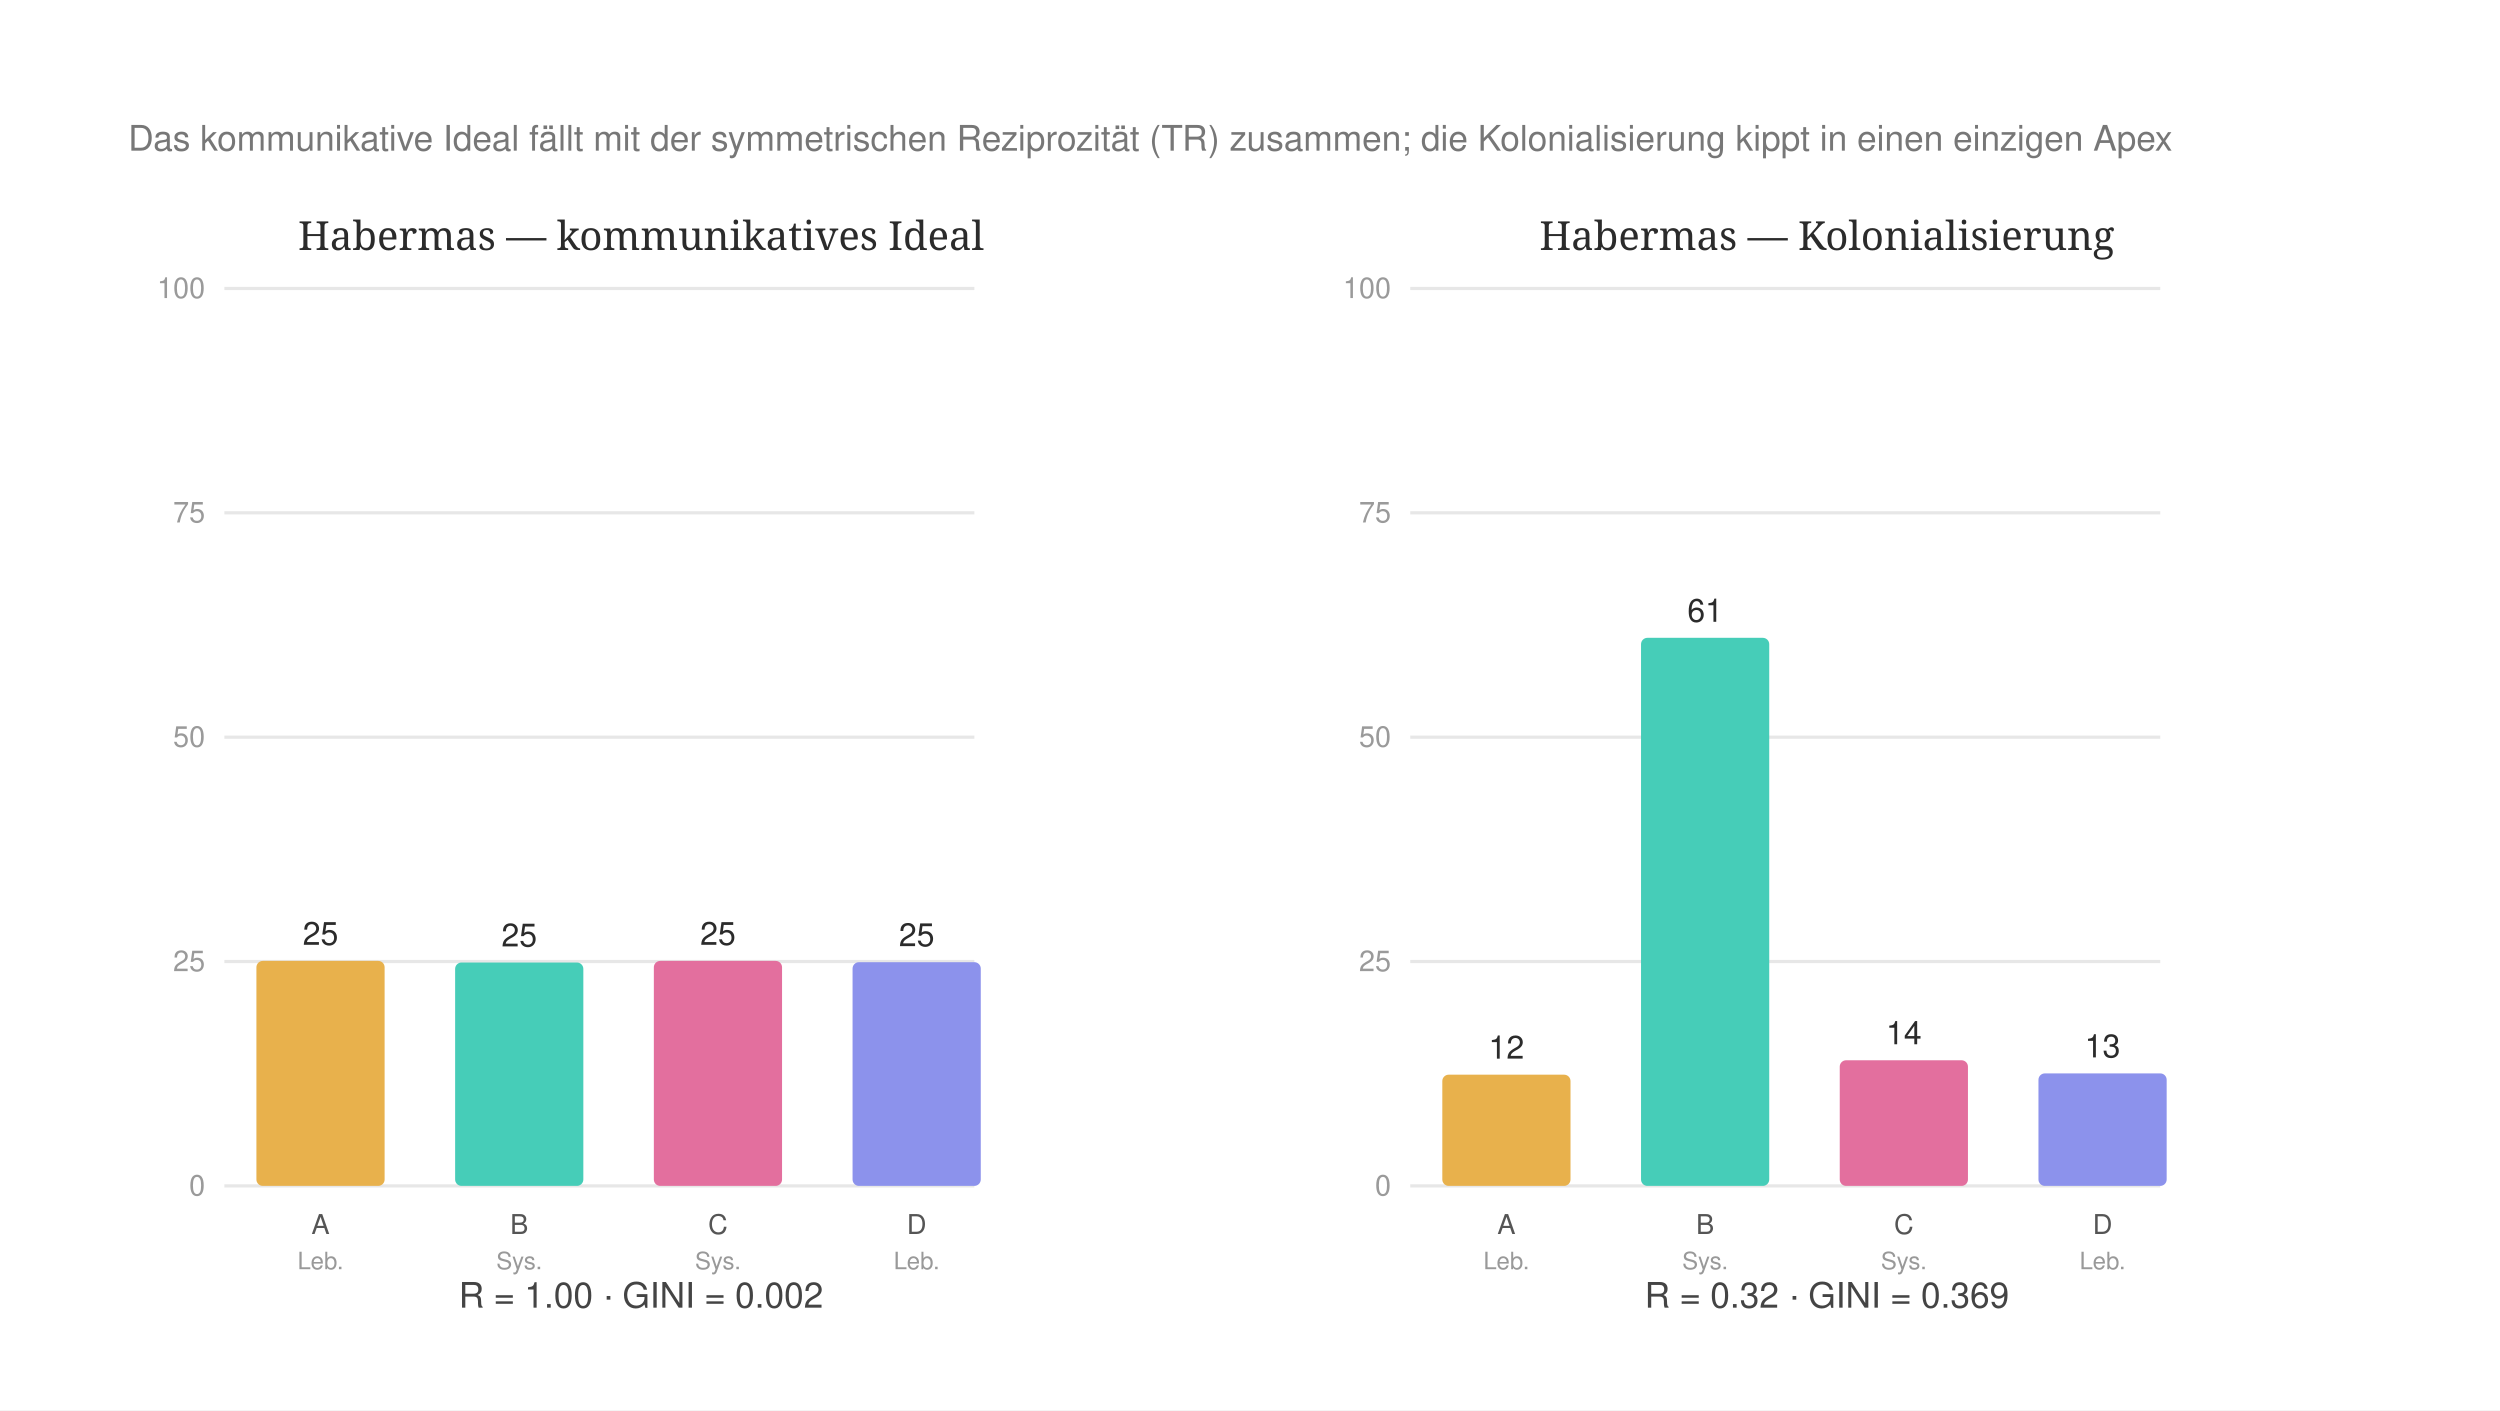
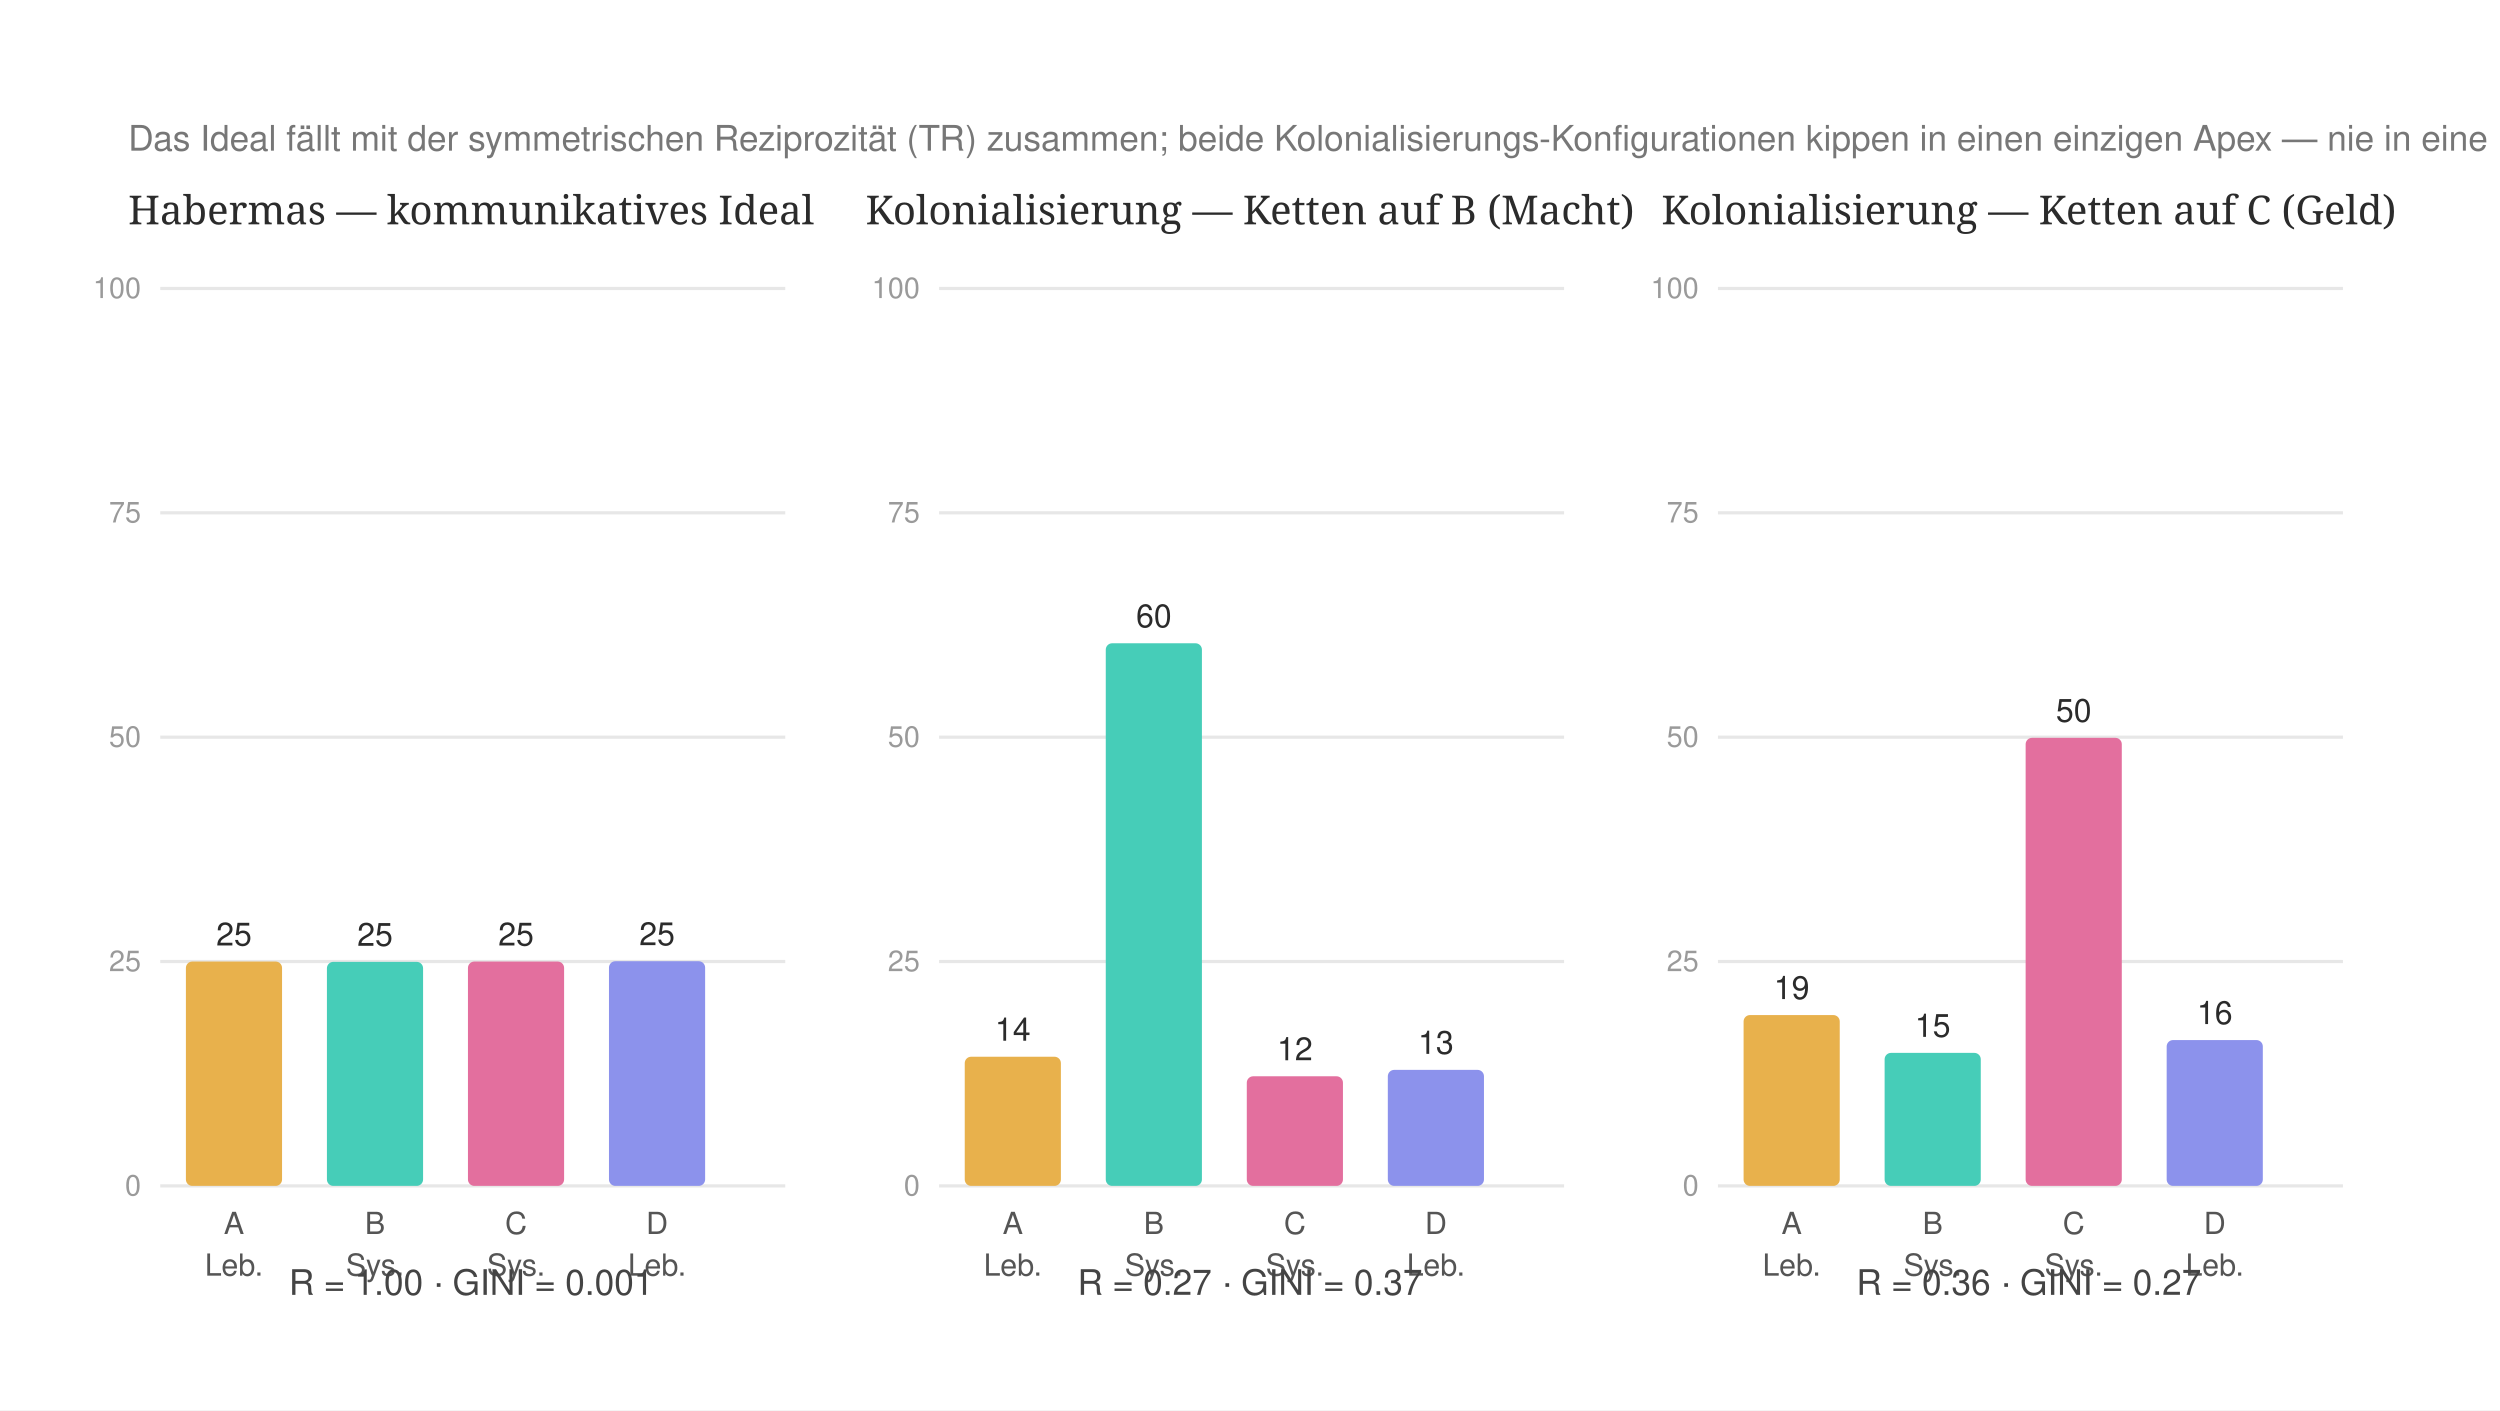
<svg xmlns="http://www.w3.org/2000/svg" viewBox="0 0 780 440" font-family="Helvetica,Arial,sans-serif">
  <rect width="780" height="440" fill="#fff" />
-   <text x="40" y="47" font-size="11" fill="#777">Das kommunikative Ideal fällt mit der symmetrischen Reziprozität (TR) zusammen; die Kolonialisierung kippt in einen einzigen Apex</text>
-   <text x="200" y="78" font-size="12.5" font-family="Georgia,serif" fill="#2b2b2b" text-anchor="middle">Habermas — kommunikatives Ideal</text>
-   <line x1="70" y1="370.0" x2="304" y2="370.0" stroke="#e7e7e7" />
-   <text x="64" y="373.0" font-size="9" fill="#9a9a9a" text-anchor="end">0</text>
-   <line x1="70" y1="300.0" x2="304" y2="300.0" stroke="#e7e7e7" />
-   <text x="64" y="303.0" font-size="9" fill="#9a9a9a" text-anchor="end">25</text>
-   <line x1="70" y1="230.0" x2="304" y2="230.0" stroke="#e7e7e7" />
-   <text x="64" y="233.0" font-size="9" fill="#9a9a9a" text-anchor="end">50</text>
-   <line x1="70" y1="160.0" x2="304" y2="160.0" stroke="#e7e7e7" />
-   <text x="64" y="163.0" font-size="9" fill="#9a9a9a" text-anchor="end">75</text>
-   <line x1="70" y1="90.0" x2="304" y2="90.0" stroke="#e7e7e7" />
-   <text x="64" y="93.0" font-size="9" fill="#9a9a9a" text-anchor="end">100</text>
-   <rect x="80.0" y="299.8" width="40" height="70.2" fill="#E8B14C" rx="2" />
-   <text x="100.0" y="294.8" font-size="10" fill="#2b2b2b" text-anchor="middle">25</text>
-   <text x="100.0" y="385.0" font-size="8.5" fill="#555" text-anchor="middle">A</text>
-   <text x="100.0" y="396.0" font-size="7.5" fill="#999" text-anchor="middle">Leb.</text>
-   <rect x="142.0" y="300.3" width="40" height="69.7" fill="#46CDB8" rx="2" />
-   <text x="162.0" y="295.3" font-size="10" fill="#2b2b2b" text-anchor="middle">25</text>
-   <text x="162.0" y="385.0" font-size="8.5" fill="#555" text-anchor="middle">B</text>
-   <text x="162.0" y="396.0" font-size="7.5" fill="#999" text-anchor="middle">Sys.</text>
-   <rect x="204.0" y="299.8" width="40" height="70.2" fill="#E36F9E" rx="2" />
-   <text x="224.0" y="294.8" font-size="10" fill="#2b2b2b" text-anchor="middle">25</text>
-   <text x="224.0" y="385.0" font-size="8.5" fill="#555" text-anchor="middle">C</text>
-   <text x="224.0" y="396.0" font-size="7.5" fill="#999" text-anchor="middle">Sys.</text>
-   <rect x="266.0" y="300.2" width="40" height="69.8" fill="#8C92EC" rx="2" />
-   <text x="286.0" y="295.2" font-size="10" fill="#2b2b2b" text-anchor="middle">25</text>
-   <text x="286.0" y="385.0" font-size="8.5" fill="#555" text-anchor="middle">D</text>
-   <text x="286.0" y="396.0" font-size="7.5" fill="#999" text-anchor="middle">Leb.</text>
-   <text x="200" y="408" font-size="11" fill="#444" text-anchor="middle">R = 1.00   ·   GINI = 0.002</text>
-   <text x="570" y="78" font-size="12.5" font-family="Georgia,serif" fill="#2b2b2b" text-anchor="middle">Habermas — Kolonialisierung</text>
-   <line x1="440" y1="370.0" x2="674" y2="370.0" stroke="#e7e7e7" />
-   <text x="434" y="373.0" font-size="9" fill="#9a9a9a" text-anchor="end">0</text>
-   <line x1="440" y1="300.0" x2="674" y2="300.0" stroke="#e7e7e7" />
-   <text x="434" y="303.0" font-size="9" fill="#9a9a9a" text-anchor="end">25</text>
-   <line x1="440" y1="230.0" x2="674" y2="230.0" stroke="#e7e7e7" />
-   <text x="434" y="233.0" font-size="9" fill="#9a9a9a" text-anchor="end">50</text>
-   <line x1="440" y1="160.0" x2="674" y2="160.0" stroke="#e7e7e7" />
-   <text x="434" y="163.0" font-size="9" fill="#9a9a9a" text-anchor="end">75</text>
-   <line x1="440" y1="90.0" x2="674" y2="90.0" stroke="#e7e7e7" />
-   <text x="434" y="93.0" font-size="9" fill="#9a9a9a" text-anchor="end">100</text>
-   <rect x="450.0" y="335.3" width="40" height="34.7" fill="#E8B14C" rx="2" />
-   <text x="470.0" y="330.3" font-size="10" fill="#2b2b2b" text-anchor="middle">12</text>
-   <text x="470.0" y="385.0" font-size="8.5" fill="#555" text-anchor="middle">A</text>
-   <text x="470.0" y="396.0" font-size="7.5" fill="#999" text-anchor="middle">Leb.</text>
-   <rect x="512.0" y="199.0" width="40" height="171.0" fill="#46CDB8" rx="2" />
-   <text x="532.0" y="194.0" font-size="10" fill="#2b2b2b" text-anchor="middle">61</text>
-   <text x="532.0" y="385.0" font-size="8.5" fill="#555" text-anchor="middle">B</text>
-   <text x="532.0" y="396.0" font-size="7.5" fill="#999" text-anchor="middle">Sys.</text>
-   <rect x="574.0" y="330.8" width="40" height="39.2" fill="#E36F9E" rx="2" />
-   <text x="594.0" y="325.8" font-size="10" fill="#2b2b2b" text-anchor="middle">14</text>
-   <text x="594.0" y="385.0" font-size="8.5" fill="#555" text-anchor="middle">C</text>
-   <text x="594.0" y="396.0" font-size="7.5" fill="#999" text-anchor="middle">Sys.</text>
-   <rect x="636.0" y="334.9" width="40" height="35.1" fill="#8C92EC" rx="2" />
-   <text x="656.0" y="329.9" font-size="10" fill="#2b2b2b" text-anchor="middle">13</text>
-   <text x="656.0" y="385.0" font-size="8.5" fill="#555" text-anchor="middle">D</text>
-   <text x="656.0" y="396.0" font-size="7.5" fill="#999" text-anchor="middle">Leb.</text>
-   <text x="570" y="408" font-size="11" fill="#444" text-anchor="middle">R = 0.32   ·   GINI = 0.369</text>
+   <text x="40" y="47" font-size="11" fill="#777">Das Ideal fällt mit der symmetrischen Reziprozität (TR) zusammen; beide Kolonialisierungs-Konfigurationen kippen in einen einzigen Apex — nie in eine Bipolarität</text>
+   <text x="147" y="70" font-size="12.5" font-family="Georgia,serif" fill="#2b2b2b" text-anchor="middle">Habermas — kommunikatives Ideal</text>
+   <line x1="50" y1="370.0" x2="245" y2="370.0" stroke="#e7e7e7" />
+   <text x="44" y="373.0" font-size="9" fill="#9a9a9a" text-anchor="end">0</text>
+   <line x1="50" y1="300.0" x2="245" y2="300.0" stroke="#e7e7e7" />
+   <text x="44" y="303.0" font-size="9" fill="#9a9a9a" text-anchor="end">25</text>
+   <line x1="50" y1="230.0" x2="245" y2="230.0" stroke="#e7e7e7" />
+   <text x="44" y="233.0" font-size="9" fill="#9a9a9a" text-anchor="end">50</text>
+   <line x1="50" y1="160.0" x2="245" y2="160.0" stroke="#e7e7e7" />
+   <text x="44" y="163.0" font-size="9" fill="#9a9a9a" text-anchor="end">75</text>
+   <line x1="50" y1="90.0" x2="245" y2="90.0" stroke="#e7e7e7" />
+   <text x="44" y="93.0" font-size="9" fill="#9a9a9a" text-anchor="end">100</text>
+   <rect x="58.0" y="300.0" width="30" height="70.0" fill="#E8B14C" rx="2" />
+   <text x="73.0" y="295.0" font-size="10" fill="#2b2b2b" text-anchor="middle">25</text>
+   <text x="73.0" y="385.0" font-size="9.5" fill="#555" text-anchor="middle">A</text>
+   <text x="73.0" y="398.0" font-size="9.5" fill="#555" text-anchor="middle">Leb.</text>
+   <rect x="102.0" y="300.1" width="30" height="69.9" fill="#46CDB8" rx="2" />
+   <text x="117.0" y="295.1" font-size="10" fill="#2b2b2b" text-anchor="middle">25</text>
+   <text x="117.0" y="385.0" font-size="9.5" fill="#555" text-anchor="middle">B</text>
+   <text x="117.0" y="398.0" font-size="9.5" fill="#555" text-anchor="middle">Sys.</text>
+   <rect x="146.0" y="300.0" width="30" height="70.0" fill="#E36F9E" rx="2" />
+   <text x="161.0" y="295.0" font-size="10" fill="#2b2b2b" text-anchor="middle">25</text>
+   <text x="161.0" y="385.0" font-size="9.5" fill="#555" text-anchor="middle">C</text>
+   <text x="161.0" y="398.0" font-size="9.5" fill="#555" text-anchor="middle">Sys.</text>
+   <rect x="190.0" y="299.9" width="30" height="70.1" fill="#8C92EC" rx="2" />
+   <text x="205.0" y="294.9" font-size="10" fill="#2b2b2b" text-anchor="middle">25</text>
+   <text x="205.0" y="385.0" font-size="9.5" fill="#555" text-anchor="middle">D</text>
+   <text x="205.0" y="398.0" font-size="9.5" fill="#555" text-anchor="middle">Leb.</text>
+   <text x="147" y="404" font-size="11" fill="#444" text-anchor="middle">R = 1.00   ·   GINI = 0.001</text>
+   <text x="390" y="70" font-size="12.5" font-family="Georgia,serif" fill="#2b2b2b" text-anchor="middle">Kolonialisierung — Ketten auf B (Macht)</text>
+   <line x1="293" y1="370.0" x2="488" y2="370.0" stroke="#e7e7e7" />
+   <text x="287" y="373.0" font-size="9" fill="#9a9a9a" text-anchor="end">0</text>
+   <line x1="293" y1="300.0" x2="488" y2="300.0" stroke="#e7e7e7" />
+   <text x="287" y="303.0" font-size="9" fill="#9a9a9a" text-anchor="end">25</text>
+   <line x1="293" y1="230.0" x2="488" y2="230.0" stroke="#e7e7e7" />
+   <text x="287" y="233.0" font-size="9" fill="#9a9a9a" text-anchor="end">50</text>
+   <line x1="293" y1="160.0" x2="488" y2="160.0" stroke="#e7e7e7" />
+   <text x="287" y="163.0" font-size="9" fill="#9a9a9a" text-anchor="end">75</text>
+   <line x1="293" y1="90.0" x2="488" y2="90.0" stroke="#e7e7e7" />
+   <text x="287" y="93.0" font-size="9" fill="#9a9a9a" text-anchor="end">100</text>
+   <rect x="301.0" y="329.7" width="30" height="40.3" fill="#E8B14C" rx="2" />
+   <text x="316.0" y="324.7" font-size="10" fill="#2b2b2b" text-anchor="middle">14</text>
+   <text x="316.0" y="385.0" font-size="9.5" fill="#555" text-anchor="middle">A</text>
+   <text x="316.0" y="398.0" font-size="9.5" fill="#555" text-anchor="middle">Leb.</text>
+   <rect x="345.0" y="200.7" width="30" height="169.3" fill="#46CDB8" rx="2" />
+   <text x="360.0" y="195.7" font-size="10" fill="#2b2b2b" text-anchor="middle">60</text>
+   <text x="360.0" y="385.0" font-size="9.5" fill="#555" text-anchor="middle">B</text>
+   <text x="360.0" y="398.0" font-size="9.5" fill="#555" text-anchor="middle">Sys.</text>
+   <rect x="389.0" y="335.8" width="30" height="34.2" fill="#E36F9E" rx="2" />
+   <text x="404.0" y="330.8" font-size="10" fill="#2b2b2b" text-anchor="middle">12</text>
+   <text x="404.0" y="385.0" font-size="9.5" fill="#555" text-anchor="middle">C</text>
+   <text x="404.0" y="398.0" font-size="9.5" fill="#555" text-anchor="middle">Sys.</text>
+   <rect x="433.0" y="333.8" width="30" height="36.2" fill="#8C92EC" rx="2" />
+   <text x="448.0" y="328.8" font-size="10" fill="#2b2b2b" text-anchor="middle">13</text>
+   <text x="448.0" y="385.0" font-size="9.5" fill="#555" text-anchor="middle">D</text>
+   <text x="448.0" y="398.0" font-size="9.5" fill="#555" text-anchor="middle">Leb.</text>
+   <text x="390" y="404" font-size="11" fill="#444" text-anchor="middle">R = 0.27   ·   GINI = 0.37</text>
+   <text x="633" y="70" font-size="12.5" font-family="Georgia,serif" fill="#2b2b2b" text-anchor="middle">Kolonialisierung — Ketten auf C (Geld)</text>
+   <line x1="536" y1="370.0" x2="731" y2="370.0" stroke="#e7e7e7" />
+   <text x="530" y="373.0" font-size="9" fill="#9a9a9a" text-anchor="end">0</text>
+   <line x1="536" y1="300.0" x2="731" y2="300.0" stroke="#e7e7e7" />
+   <text x="530" y="303.0" font-size="9" fill="#9a9a9a" text-anchor="end">25</text>
+   <line x1="536" y1="230.0" x2="731" y2="230.0" stroke="#e7e7e7" />
+   <text x="530" y="233.0" font-size="9" fill="#9a9a9a" text-anchor="end">50</text>
+   <line x1="536" y1="160.0" x2="731" y2="160.0" stroke="#e7e7e7" />
+   <text x="530" y="163.0" font-size="9" fill="#9a9a9a" text-anchor="end">75</text>
+   <line x1="536" y1="90.0" x2="731" y2="90.0" stroke="#e7e7e7" />
+   <text x="530" y="93.0" font-size="9" fill="#9a9a9a" text-anchor="end">100</text>
+   <rect x="544.0" y="316.7" width="30" height="53.3" fill="#E8B14C" rx="2" />
+   <text x="559.0" y="311.7" font-size="10" fill="#2b2b2b" text-anchor="middle">19</text>
+   <text x="559.0" y="385.0" font-size="9.5" fill="#555" text-anchor="middle">A</text>
+   <text x="559.0" y="398.0" font-size="9.5" fill="#555" text-anchor="middle">Leb.</text>
+   <rect x="588.0" y="328.5" width="30" height="41.5" fill="#46CDB8" rx="2" />
+   <text x="603.0" y="323.5" font-size="10" fill="#2b2b2b" text-anchor="middle">15</text>
+   <text x="603.0" y="385.0" font-size="9.5" fill="#555" text-anchor="middle">B</text>
+   <text x="603.0" y="398.0" font-size="9.5" fill="#555" text-anchor="middle">Sys.</text>
+   <rect x="632.0" y="230.2" width="30" height="139.8" fill="#E36F9E" rx="2" />
+   <text x="647.0" y="225.2" font-size="10" fill="#2b2b2b" text-anchor="middle">50</text>
+   <text x="647.0" y="385.0" font-size="9.5" fill="#555" text-anchor="middle">C</text>
+   <text x="647.0" y="398.0" font-size="9.5" fill="#555" text-anchor="middle">Sys.</text>
+   <rect x="676.0" y="324.5" width="30" height="45.5" fill="#8C92EC" rx="2" />
+   <text x="691.0" y="319.5" font-size="10" fill="#2b2b2b" text-anchor="middle">16</text>
+   <text x="691.0" y="385.0" font-size="9.5" fill="#555" text-anchor="middle">D</text>
+   <text x="691.0" y="398.0" font-size="9.5" fill="#555" text-anchor="middle">Leb.</text>
+   <text x="633" y="404" font-size="11" fill="#444" text-anchor="middle">R = 0.36   ·   GINI = 0.27</text>
</svg>
